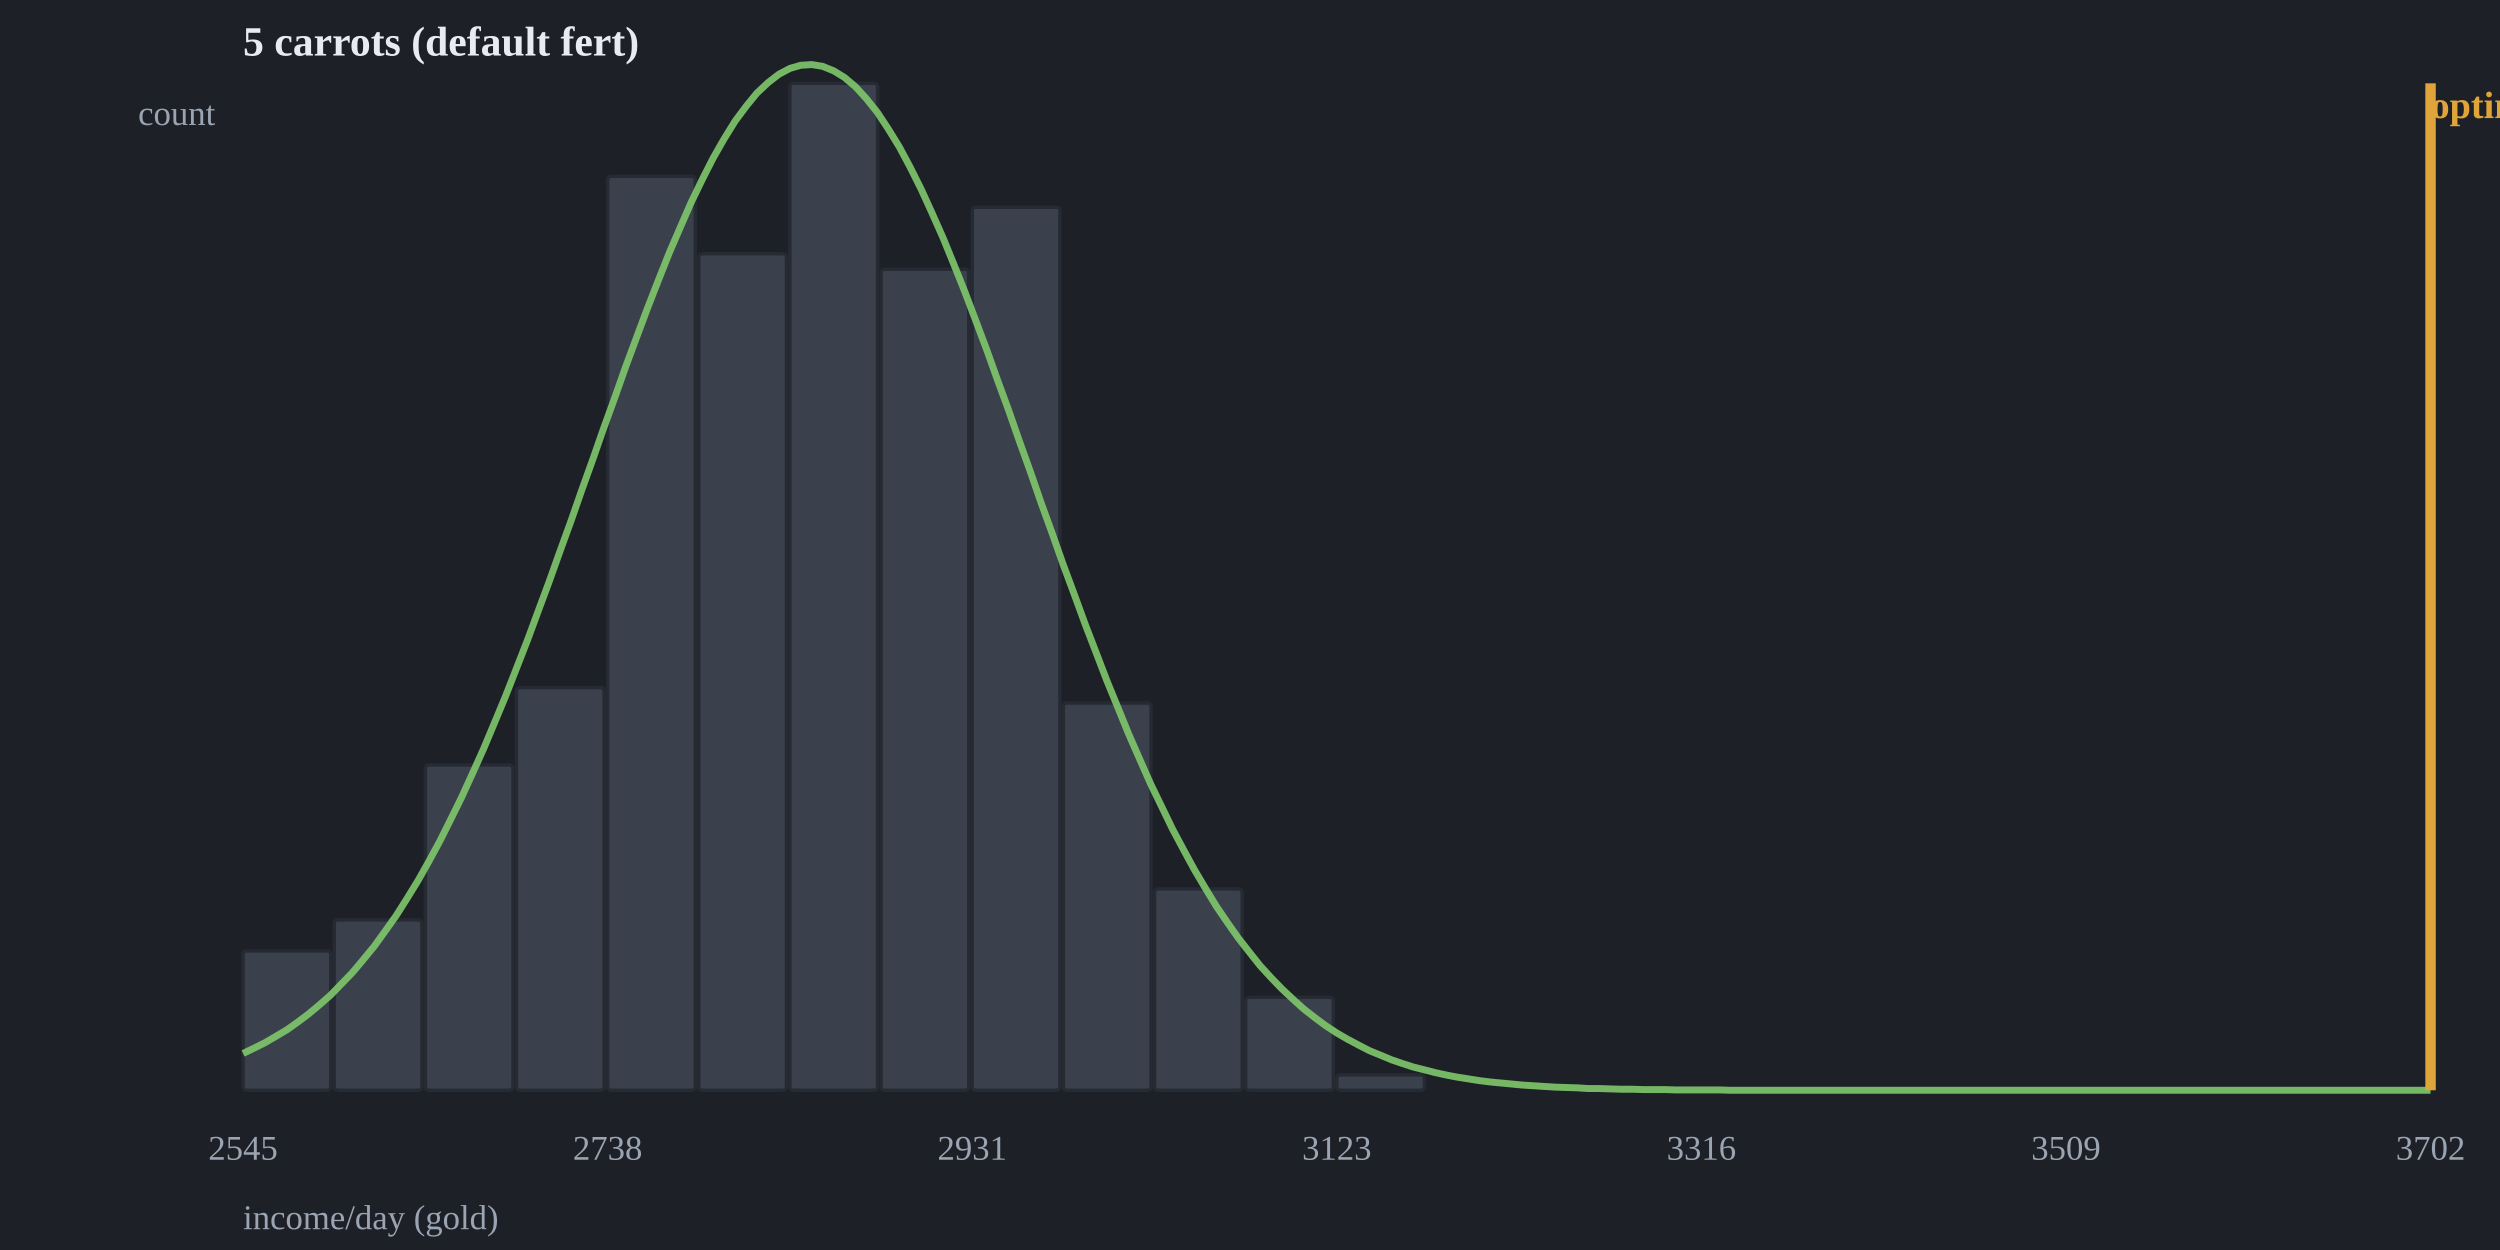
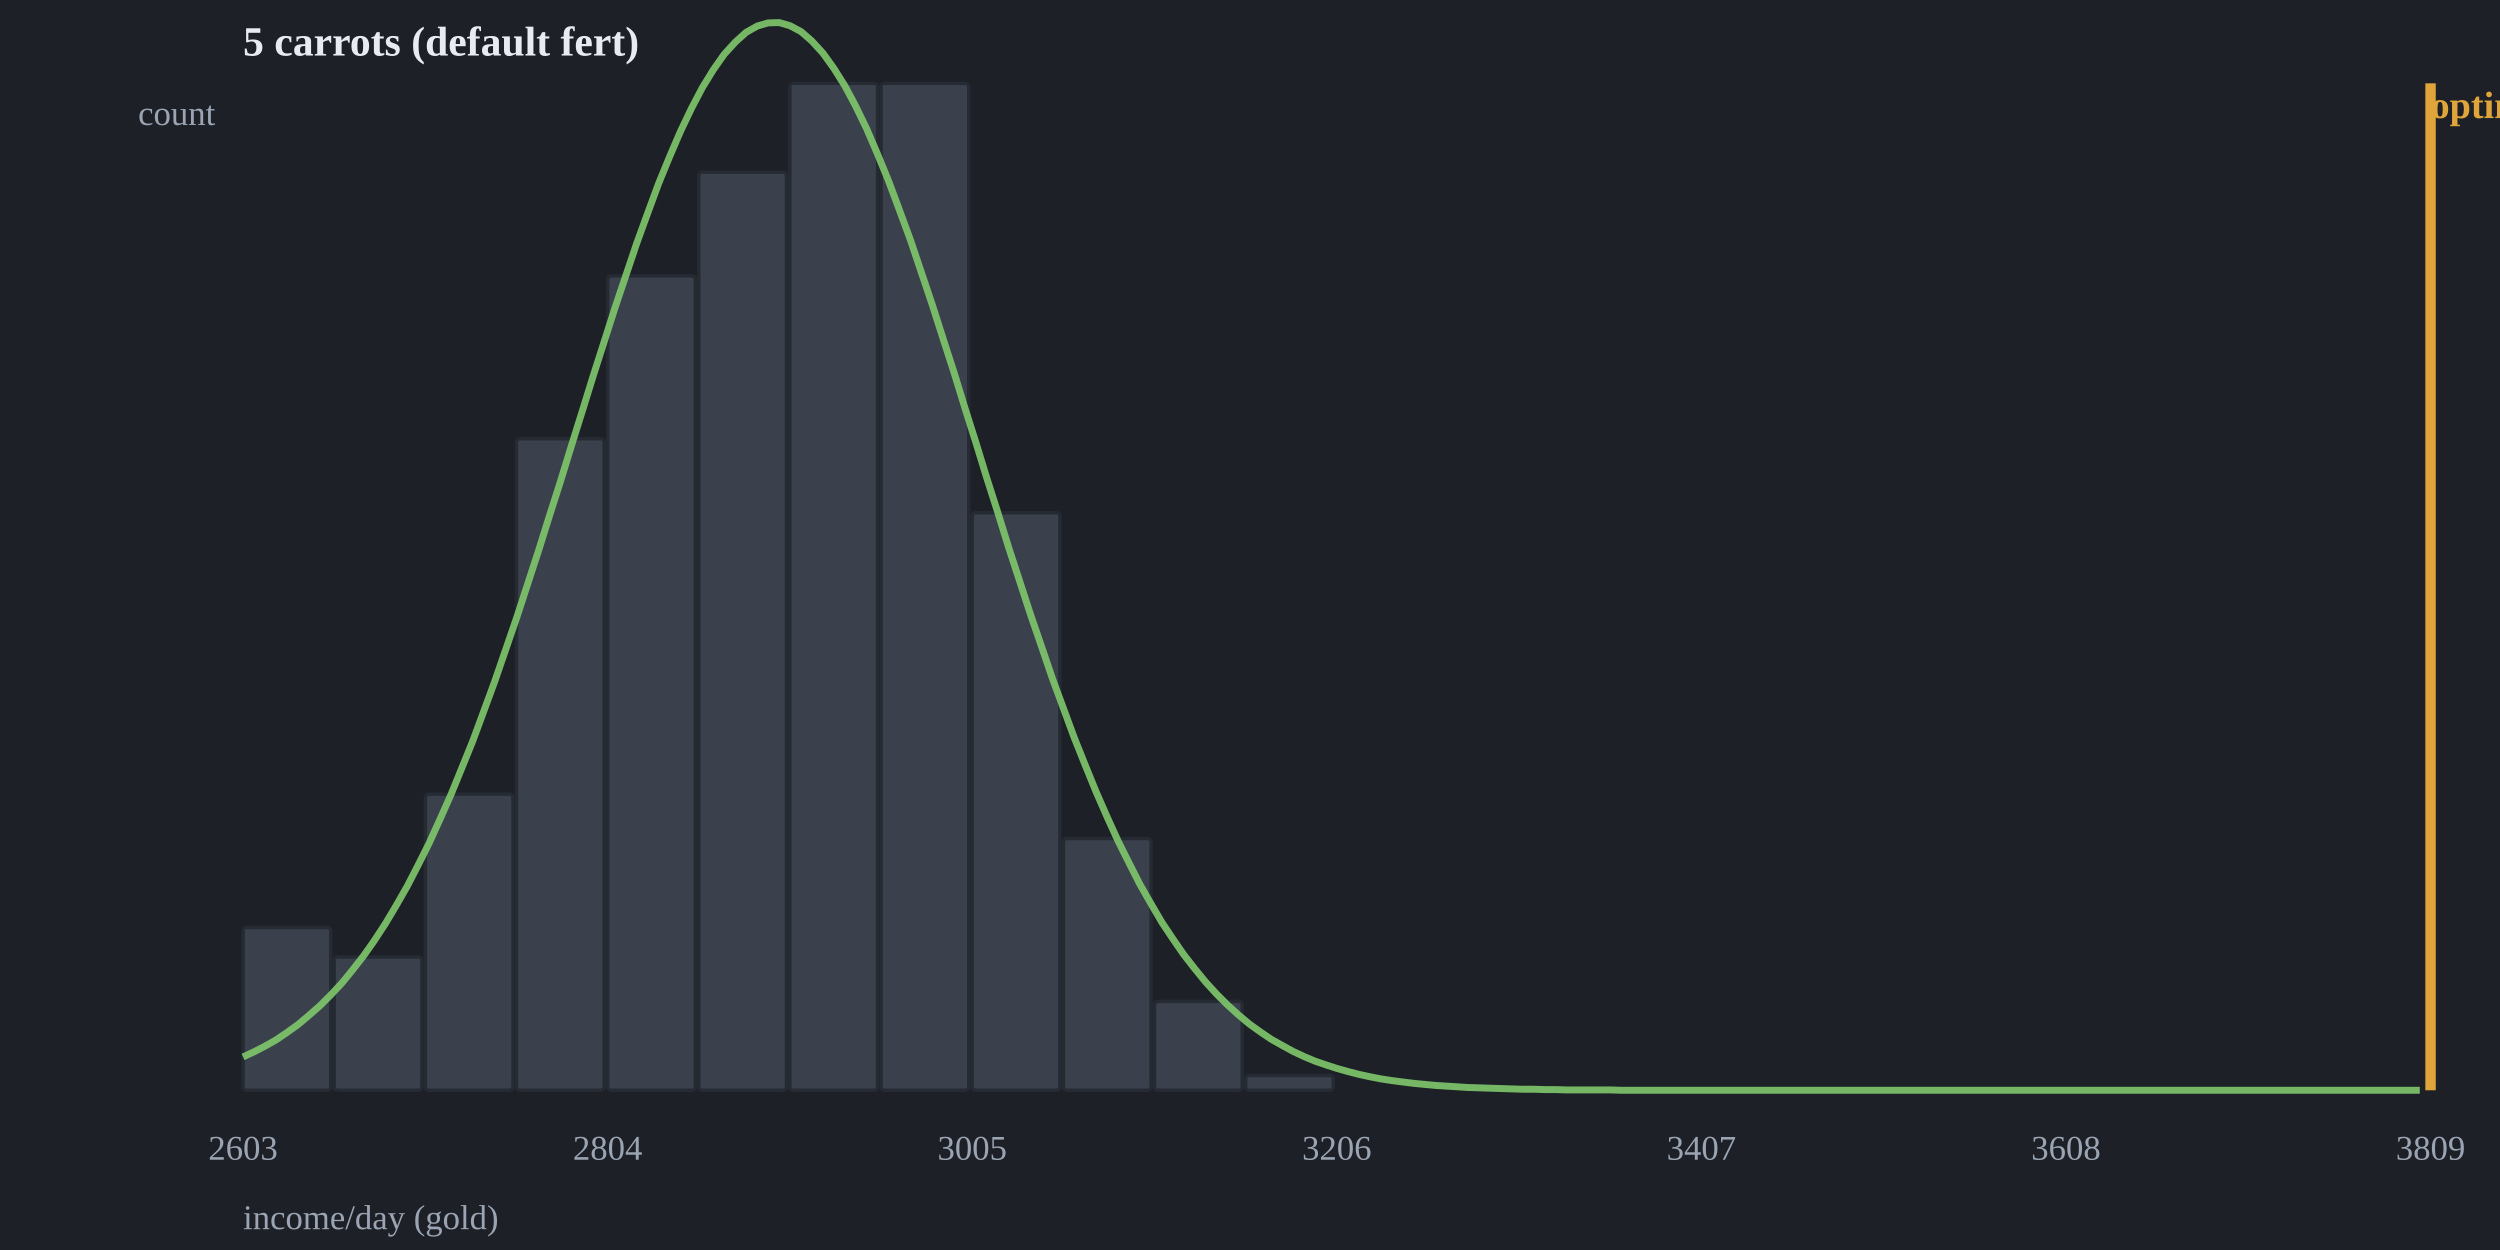
<svg xmlns="http://www.w3.org/2000/svg" viewBox="0 0 720 360" width="100%" role="img" aria-label="5 carrots (default fert)">
  <rect width="720" height="360" fill="#1d2026" />
  <text x="70" y="16" font-size="12" font-weight="700" fill="#e8ecf2">5 carrots (default fert)</text>
  <text x="62" y="36" font-size="10" fill="#9aa4b2" text-anchor="end">count</text>
-   <rect x="70" y="273.846" width="25.25" height="40.154" fill="#3a414d" stroke="#252a33" rx="1" />
-   <rect x="96.25" y="264.923" width="25.25" height="49.077" fill="#3a414d" stroke="#252a33" rx="1" />
-   <rect x="122.5" y="220.308" width="25.25" height="93.692" fill="#3a414d" stroke="#252a33" rx="1" />
-   <rect x="148.75" y="198" width="25.25" height="116" fill="#3a414d" stroke="#252a33" rx="1" />
-   <rect x="175" y="50.769" width="25.25" height="263.231" fill="#3a414d" stroke="#252a33" rx="1" />
-   <rect x="201.25" y="73.077" width="25.25" height="240.923" fill="#3a414d" stroke="#252a33" rx="1" />
+   <rect x="70" y="267.088" width="25.25" height="46.912" fill="#3a414d" stroke="#252a33" rx="1" />
+   <rect x="96.25" y="275.618" width="25.25" height="38.382" fill="#3a414d" stroke="#252a33" rx="1" />
+   <rect x="122.5" y="228.706" width="25.25" height="85.294" fill="#3a414d" stroke="#252a33" rx="1" />
+   <rect x="148.75" y="126.353" width="25.25" height="187.647" fill="#3a414d" stroke="#252a33" rx="1" />
+   <rect x="175" y="79.441" width="25.25" height="234.559" fill="#3a414d" stroke="#252a33" rx="1" />
+   <rect x="201.25" y="49.588" width="25.25" height="264.412" fill="#3a414d" stroke="#252a33" rx="1" />
  <rect x="227.5" y="24" width="25.25" height="290" fill="#3a414d" stroke="#252a33" rx="1" />
-   <rect x="253.75" y="77.538" width="25.25" height="236.462" fill="#3a414d" stroke="#252a33" rx="1" />
-   <rect x="280" y="59.692" width="25.25" height="254.308" fill="#3a414d" stroke="#252a33" rx="1" />
-   <rect x="306.25" y="202.462" width="25.25" height="111.538" fill="#3a414d" stroke="#252a33" rx="1" />
-   <rect x="332.5" y="256" width="25.25" height="58" fill="#3a414d" stroke="#252a33" rx="1" />
-   <rect x="358.75" y="287.231" width="25.25" height="26.769" fill="#3a414d" stroke="#252a33" rx="1" />
-   <rect x="385" y="309.538" width="25.25" height="4.462" fill="#3a414d" stroke="#252a33" rx="1" />
+   <rect x="253.75" y="24" width="25.25" height="290" fill="#3a414d" stroke="#252a33" rx="1" />
+   <rect x="280" y="147.676" width="25.25" height="166.324" fill="#3a414d" stroke="#252a33" rx="1" />
+   <rect x="306.25" y="241.5" width="25.25" height="72.5" fill="#3a414d" stroke="#252a33" rx="1" />
+   <rect x="332.5" y="288.412" width="25.25" height="25.588" fill="#3a414d" stroke="#252a33" rx="1" />
+   <rect x="358.75" y="309.735" width="25.25" height="4.265" fill="#3a414d" stroke="#252a33" rx="1" />
+   <rect x="385" y="314" width="25.25" height="0" fill="#3a414d" stroke="#252a33" rx="1" />
  <rect x="411.25" y="314" width="25.25" height="0" fill="#3a414d" stroke="#252a33" rx="1" />
  <rect x="437.5" y="314" width="25.25" height="0" fill="#3a414d" stroke="#252a33" rx="1" />
  <rect x="463.75" y="314" width="25.25" height="0" fill="#3a414d" stroke="#252a33" rx="1" />
  <rect x="490" y="314" width="25.25" height="0" fill="#3a414d" stroke="#252a33" rx="1" />
  <rect x="516.25" y="314" width="25.25" height="0" fill="#3a414d" stroke="#252a33" rx="1" />
  <rect x="542.5" y="314" width="25.25" height="0" fill="#3a414d" stroke="#252a33" rx="1" />
  <rect x="568.75" y="314" width="25.25" height="0" fill="#3a414d" stroke="#252a33" rx="1" />
  <rect x="595" y="314" width="25.25" height="0" fill="#3a414d" stroke="#252a33" rx="1" />
  <rect x="621.25" y="314" width="25.25" height="0" fill="#3a414d" stroke="#252a33" rx="1" />
  <rect x="647.5" y="314" width="25.25" height="0" fill="#3a414d" stroke="#252a33" rx="1" />
  <rect x="673.75" y="314" width="25.25" height="0" fill="#3a414d" stroke="#252a33" rx="1" />
-   <path d="M70.0 303.4L73.1 301.9L76.3 300.3L79.4 298.5L82.6 296.6L85.7 294.4L88.9 292.0L92.0 289.4L95.2 286.6L98.3 283.4L101.5 280.1L104.6 276.4L107.8 272.5L110.9 268.2L114.1 263.7L117.2 258.8L120.4 253.6L123.5 248.1L126.7 242.2L129.8 236.0L133.0 229.5L136.1 222.7L139.3 215.6L142.4 208.2L145.6 200.5L148.7 192.6L151.9 184.4L155.0 176.0L158.2 167.4L161.3 158.7L164.5 149.9L167.6 141.0L170.8 132.1L173.9 123.2L177.1 114.4L180.2 105.6L183.4 97.0L186.5 88.7L189.7 80.5L192.8 72.7L196.0 65.3L199.1 58.2L202.3 51.6L205.4 45.5L208.6 39.9L211.7 34.9L214.9 30.6L218.0 26.8L221.2 23.8L224.3 21.4L227.5 19.7L230.6 18.8L233.8 18.6L236.9 19.1L240.1 20.4L243.2 22.3L246.4 25.0L249.5 28.4L252.7 32.4L255.8 37.1L259.0 42.3L262.1 48.1L265.3 54.5L268.4 61.3L271.6 68.5L274.7 76.1L277.9 84.1L281.0 92.3L284.2 100.8L287.3 109.5L290.5 118.2L293.6 127.1L296.8 136.0L299.9 145.0L303.1 153.8L306.2 162.6L309.4 171.2L312.5 179.7L315.7 188.0L318.8 196.1L322.0 203.9L325.1 211.5L328.3 218.8L331.4 225.8L334.6 232.4L337.7 238.8L340.9 244.8L344.0 250.5L347.2 255.9L350.3 261.0L353.5 265.7L356.6 270.1L359.8 274.2L362.9 278.1L366.1 281.6L369.2 284.8L372.4 287.8L375.5 290.6L378.7 293.1L381.8 295.4L385.0 297.5L388.1 299.3L391.3 301.0L394.4 302.6L397.6 303.9L400.7 305.2L403.9 306.3L407.0 307.3L410.2 308.1L413.3 308.9L416.5 309.6L419.6 310.2L422.8 310.7L425.9 311.2L429.1 311.6L432.2 311.9L435.4 312.2L438.5 312.5L441.7 312.7L444.8 312.9L448.0 313.1L451.1 313.2L454.3 313.3L457.4 313.5L460.6 313.5L463.7 313.6L466.9 313.7L470.0 313.7L473.2 313.8L476.3 313.8L479.5 313.8L482.6 313.9L485.8 313.9L488.9 313.9L492.1 313.9L495.2 313.9L498.4 314.0L501.5 314.0L504.7 314.0L507.8 314.0L511.0 314.0L514.1 314.0L517.3 314.0L520.4 314.0L523.6 314.0L526.7 314.0L529.9 314.0L533.0 314.0L536.2 314.0L539.3 314.0L542.5 314.0L545.6 314.0L548.8 314.0L551.9 314.0L555.1 314.0L558.2 314.0L561.4 314.0L564.5 314.0L567.7 314.0L570.8 314.0L574.0 314.0L577.1 314.0L580.3 314.0L583.4 314.0L586.6 314.0L589.7 314.0L592.9 314.0L596.0 314.0L599.2 314.0L602.3 314.0L605.5 314.0L608.6 314.0L611.8 314.0L614.9 314.0L618.1 314.0L621.2 314.0L624.4 314.0L627.5 314.0L630.7 314.0L633.8 314.0L637.0 314.0L640.1 314.0L643.3 314.0L646.4 314.0L649.6 314.0L652.7 314.0L655.9 314.0L659.0 314.0L662.2 314.0L665.3 314.0L668.5 314.0L671.6 314.0L674.8 314.0L677.9 314.0L681.1 314.0L684.2 314.0L687.4 314.0L690.5 314.0L693.7 314.0L696.8 314.0L700.0 314.0" fill="none" stroke="#7ec86a" stroke-width="2" opacity="0.9" />
+   <path d="M70.0 304.4L73.2 302.9L76.3 301.3L79.5 299.5L82.6 297.4L85.8 295.1L88.9 292.5L92.1 289.7L95.2 286.6L98.4 283.2L101.5 279.4L104.7 275.3L107.8 270.9L111.0 266.0L114.1 260.8L117.3 255.2L120.4 249.2L123.6 242.8L126.7 236.0L129.9 228.8L133.0 221.2L136.2 213.3L139.3 204.9L142.5 196.2L145.6 187.2L148.8 177.9L151.9 168.4L155.1 158.6L158.2 148.7L161.4 138.7L164.5 128.6L167.7 118.4L170.8 108.4L174.0 98.4L177.1 88.7L180.3 79.2L183.4 70.0L186.6 61.2L189.7 52.8L192.9 45.0L196.0 37.8L199.2 31.1L202.3 25.2L205.5 20.0L208.6 15.6L211.8 12.1L214.9 9.3L218.1 7.5L221.2 6.6L224.4 6.5L227.5 7.4L230.7 9.1L233.8 11.8L237.0 15.3L240.1 19.6L243.3 24.7L246.4 30.5L249.6 37.1L252.7 44.3L255.9 52.1L259.0 60.4L262.2 69.1L265.3 78.3L268.5 87.8L271.6 97.5L274.8 107.4L277.9 117.5L281.1 127.6L284.2 137.7L287.4 147.7L290.5 157.7L293.7 167.5L296.8 177.0L300.0 186.3L303.1 195.4L306.3 204.1L309.4 212.5L312.6 220.5L315.7 228.1L318.9 235.4L322.0 242.2L325.2 248.6L328.3 254.7L331.5 260.3L334.6 265.6L337.8 270.4L340.9 274.9L344.1 279.0L347.2 282.8L350.4 286.3L353.5 289.4L356.7 292.3L359.8 294.9L363.0 297.2L366.1 299.3L369.3 301.1L372.4 302.8L375.6 304.3L378.7 305.6L381.9 306.7L385.0 307.7L388.2 308.6L391.3 309.4L394.5 310.1L397.6 310.7L400.8 311.2L403.9 311.6L407.1 312.0L410.2 312.3L413.4 312.6L416.5 312.8L419.7 313.0L422.8 313.2L426.0 313.3L429.1 313.4L432.3 313.5L435.4 313.6L438.6 313.7L441.7 313.7L444.9 313.8L448.0 313.8L451.2 313.9L454.3 313.9L457.5 313.9L460.6 313.9L463.8 313.9L466.9 314.0L470.1 314.0L473.2 314.0L476.4 314.0L479.5 314.0L482.7 314.0L485.8 314.0L489.0 314.0L492.1 314.0L495.3 314.0L498.4 314.0L501.6 314.0L504.7 314.0L507.9 314.0L511.0 314.0L514.2 314.0L517.3 314.0L520.5 314.0L523.6 314.0L526.8 314.0L529.9 314.0L533.1 314.0L536.2 314.0L539.4 314.0L542.5 314.0L545.7 314.0L548.8 314.0L552.0 314.0L555.1 314.0L558.3 314.0L561.4 314.0L564.6 314.0L567.7 314.0L570.9 314.0L574.0 314.0L577.2 314.0L580.3 314.0L583.5 314.0L586.6 314.0L589.8 314.0L592.9 314.0L596.1 314.0L599.2 314.0L602.4 314.0L605.5 314.0L608.7 314.0L611.8 314.0L615.0 314.0L618.1 314.0L621.3 314.0L624.4 314.0L627.6 314.0L630.7 314.0L633.9 314.0L637.0 314.0L640.2 314.0L643.3 314.0L646.5 314.0L649.6 314.0L652.8 314.0L655.9 314.0L659.1 314.0L662.2 314.0L665.4 314.0L668.5 314.0L671.7 314.0L674.8 314.0L678.0 314.0L681.1 314.0L684.3 314.0L687.4 314.0L690.6 314.0L693.7 314.0L696.9 314.0" fill="none" stroke="#7ec86a" stroke-width="2" opacity="0.9" />
  <line x1="700" y1="24" x2="700" y2="314" stroke="#e0a53a" stroke-width="3" />
-   <text x="700" y="34" font-size="11" fill="#e0a53a" font-weight="700">optimizer 3702</text>
-   <text x="70" y="334" text-anchor="middle" font-size="10" fill="#9aa4b2">2545</text>
-   <text x="175" y="334" text-anchor="middle" font-size="10" fill="#9aa4b2">2738</text>
-   <text x="280" y="334" text-anchor="middle" font-size="10" fill="#9aa4b2">2931</text>
-   <text x="385" y="334" text-anchor="middle" font-size="10" fill="#9aa4b2">3123</text>
-   <text x="490" y="334" text-anchor="middle" font-size="10" fill="#9aa4b2">3316</text>
-   <text x="595" y="334" text-anchor="middle" font-size="10" fill="#9aa4b2">3509</text>
-   <text x="700" y="334" text-anchor="middle" font-size="10" fill="#9aa4b2">3702</text>
+   <text x="700" y="34" font-size="11" fill="#e0a53a" font-weight="700">optimizer 3809</text>
+   <text x="70" y="334" text-anchor="middle" font-size="10" fill="#9aa4b2">2603</text>
+   <text x="175" y="334" text-anchor="middle" font-size="10" fill="#9aa4b2">2804</text>
+   <text x="280" y="334" text-anchor="middle" font-size="10" fill="#9aa4b2">3005</text>
+   <text x="385" y="334" text-anchor="middle" font-size="10" fill="#9aa4b2">3206</text>
+   <text x="490" y="334" text-anchor="middle" font-size="10" fill="#9aa4b2">3407</text>
+   <text x="595" y="334" text-anchor="middle" font-size="10" fill="#9aa4b2">3608</text>
+   <text x="700" y="334" text-anchor="middle" font-size="10" fill="#9aa4b2">3809</text>
  <text x="70" y="354" font-size="10" fill="#9aa4b2">income/day (gold)</text>
</svg>
